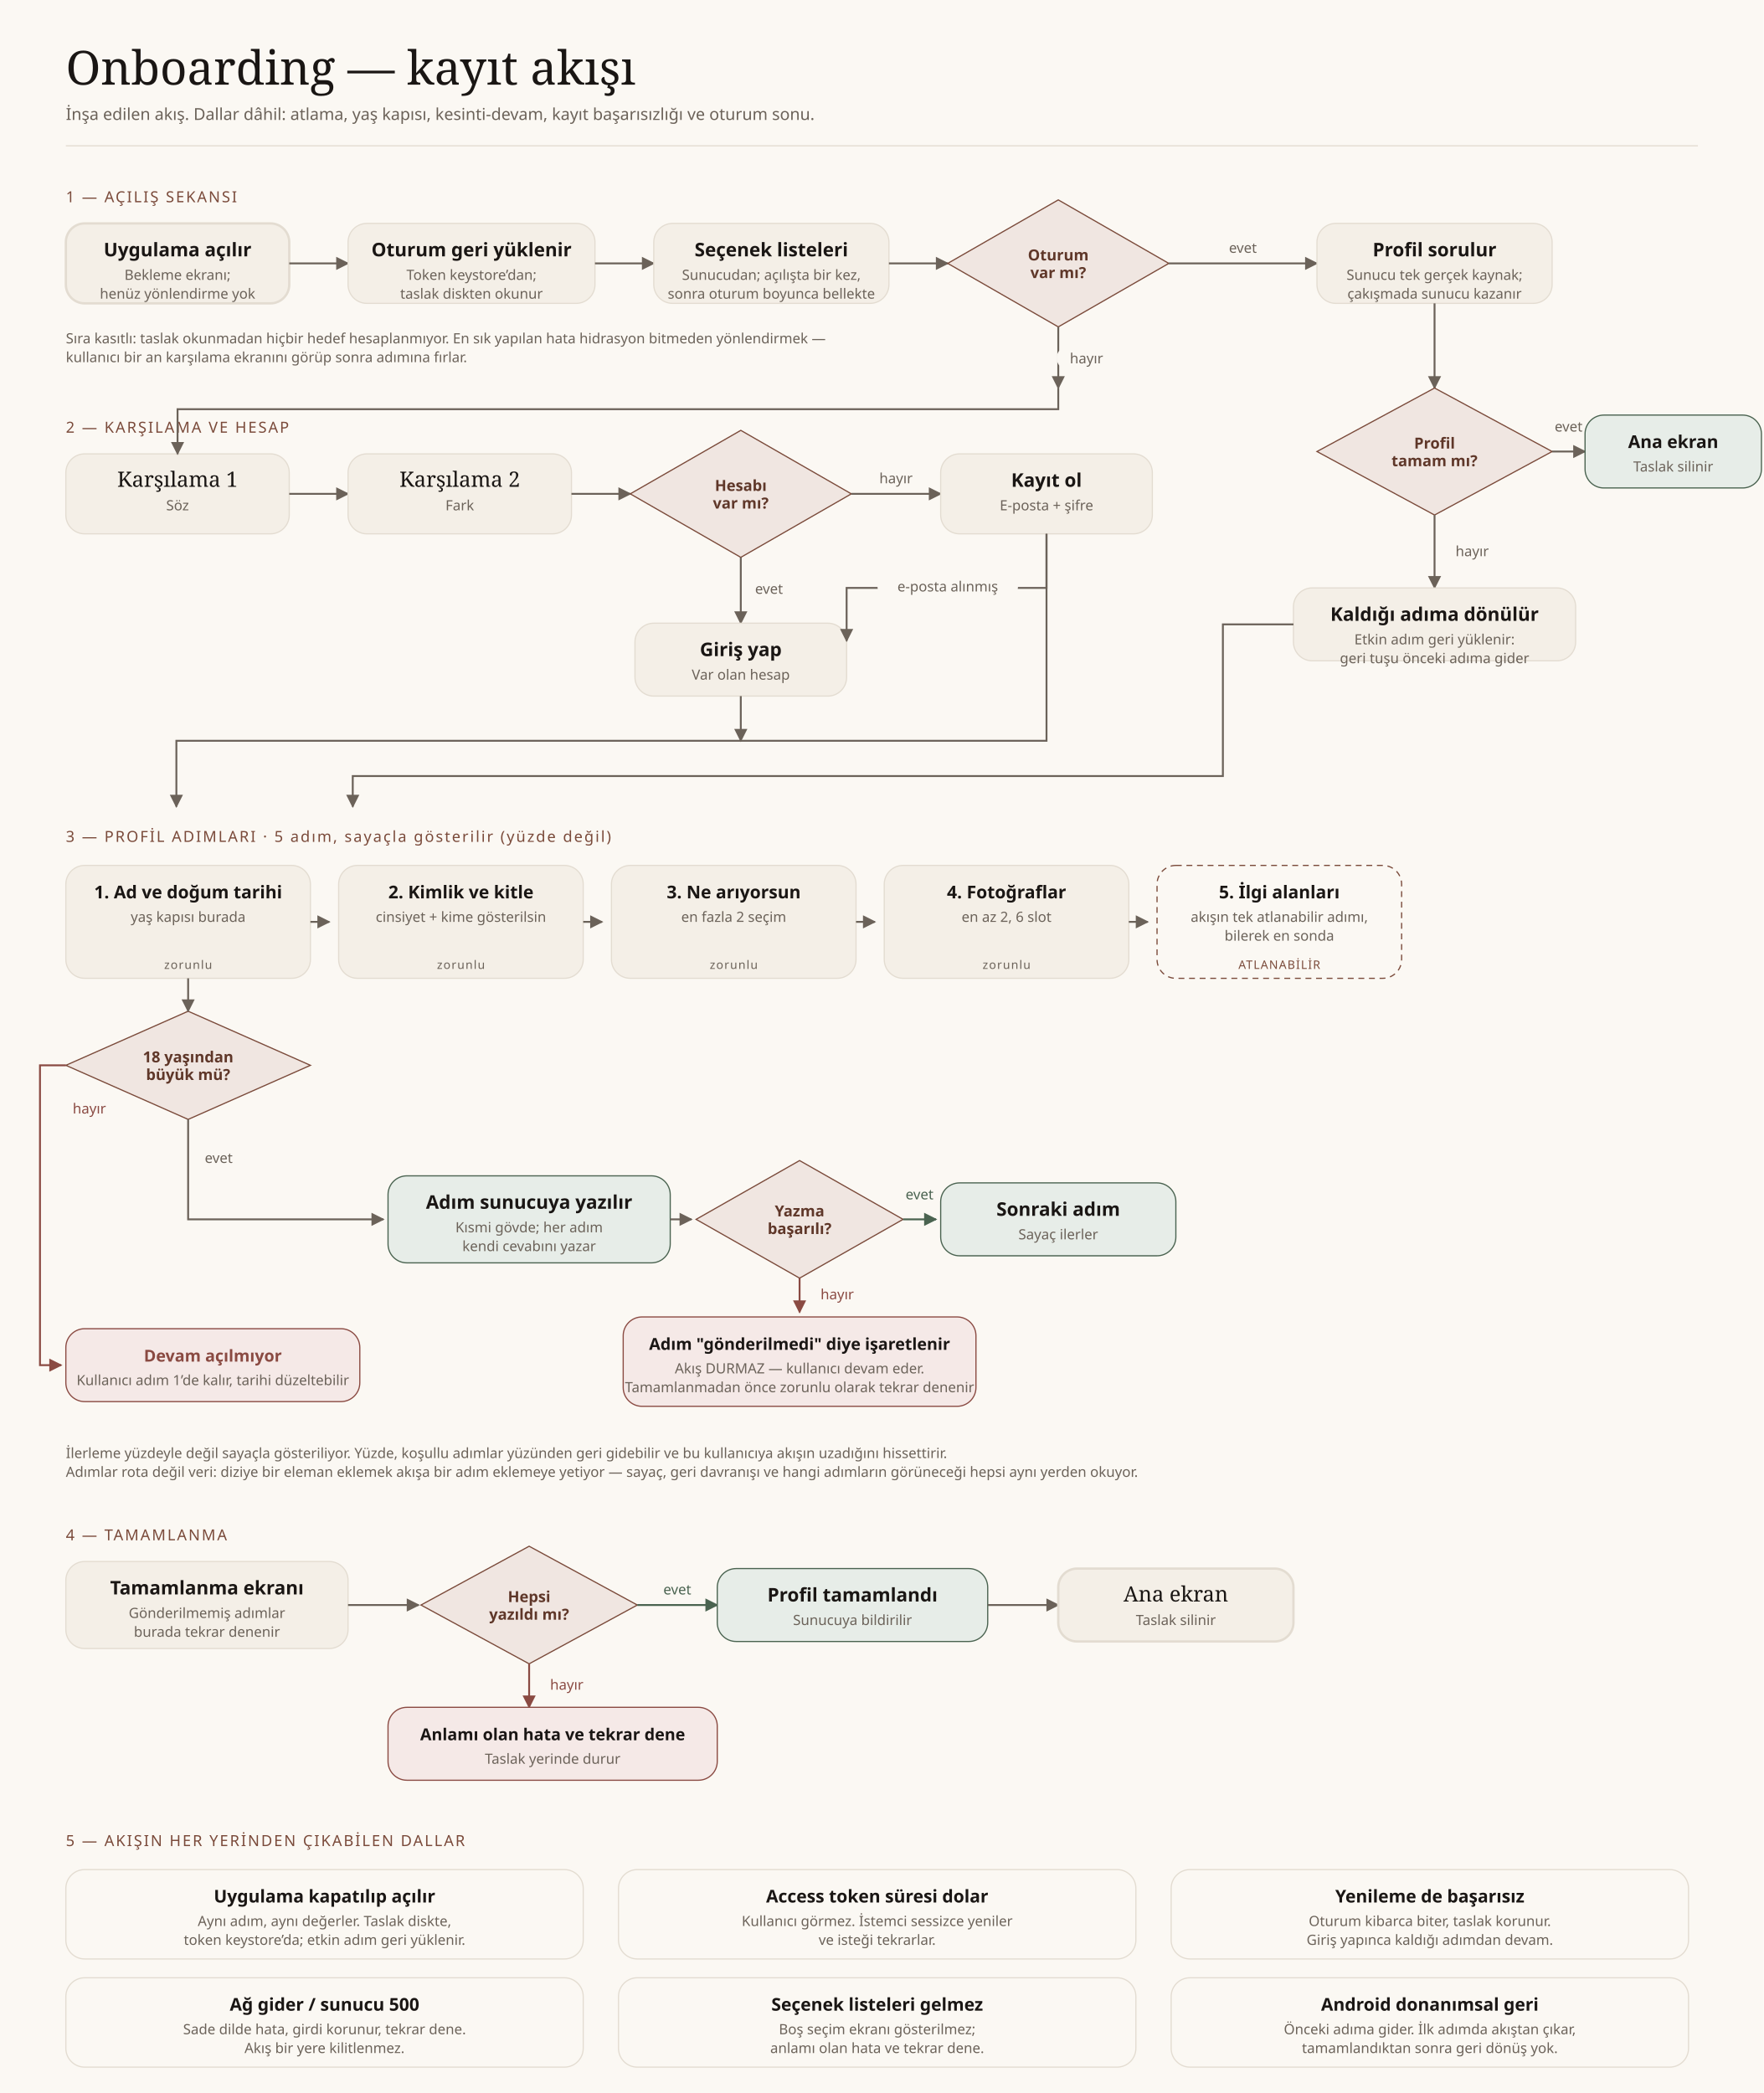
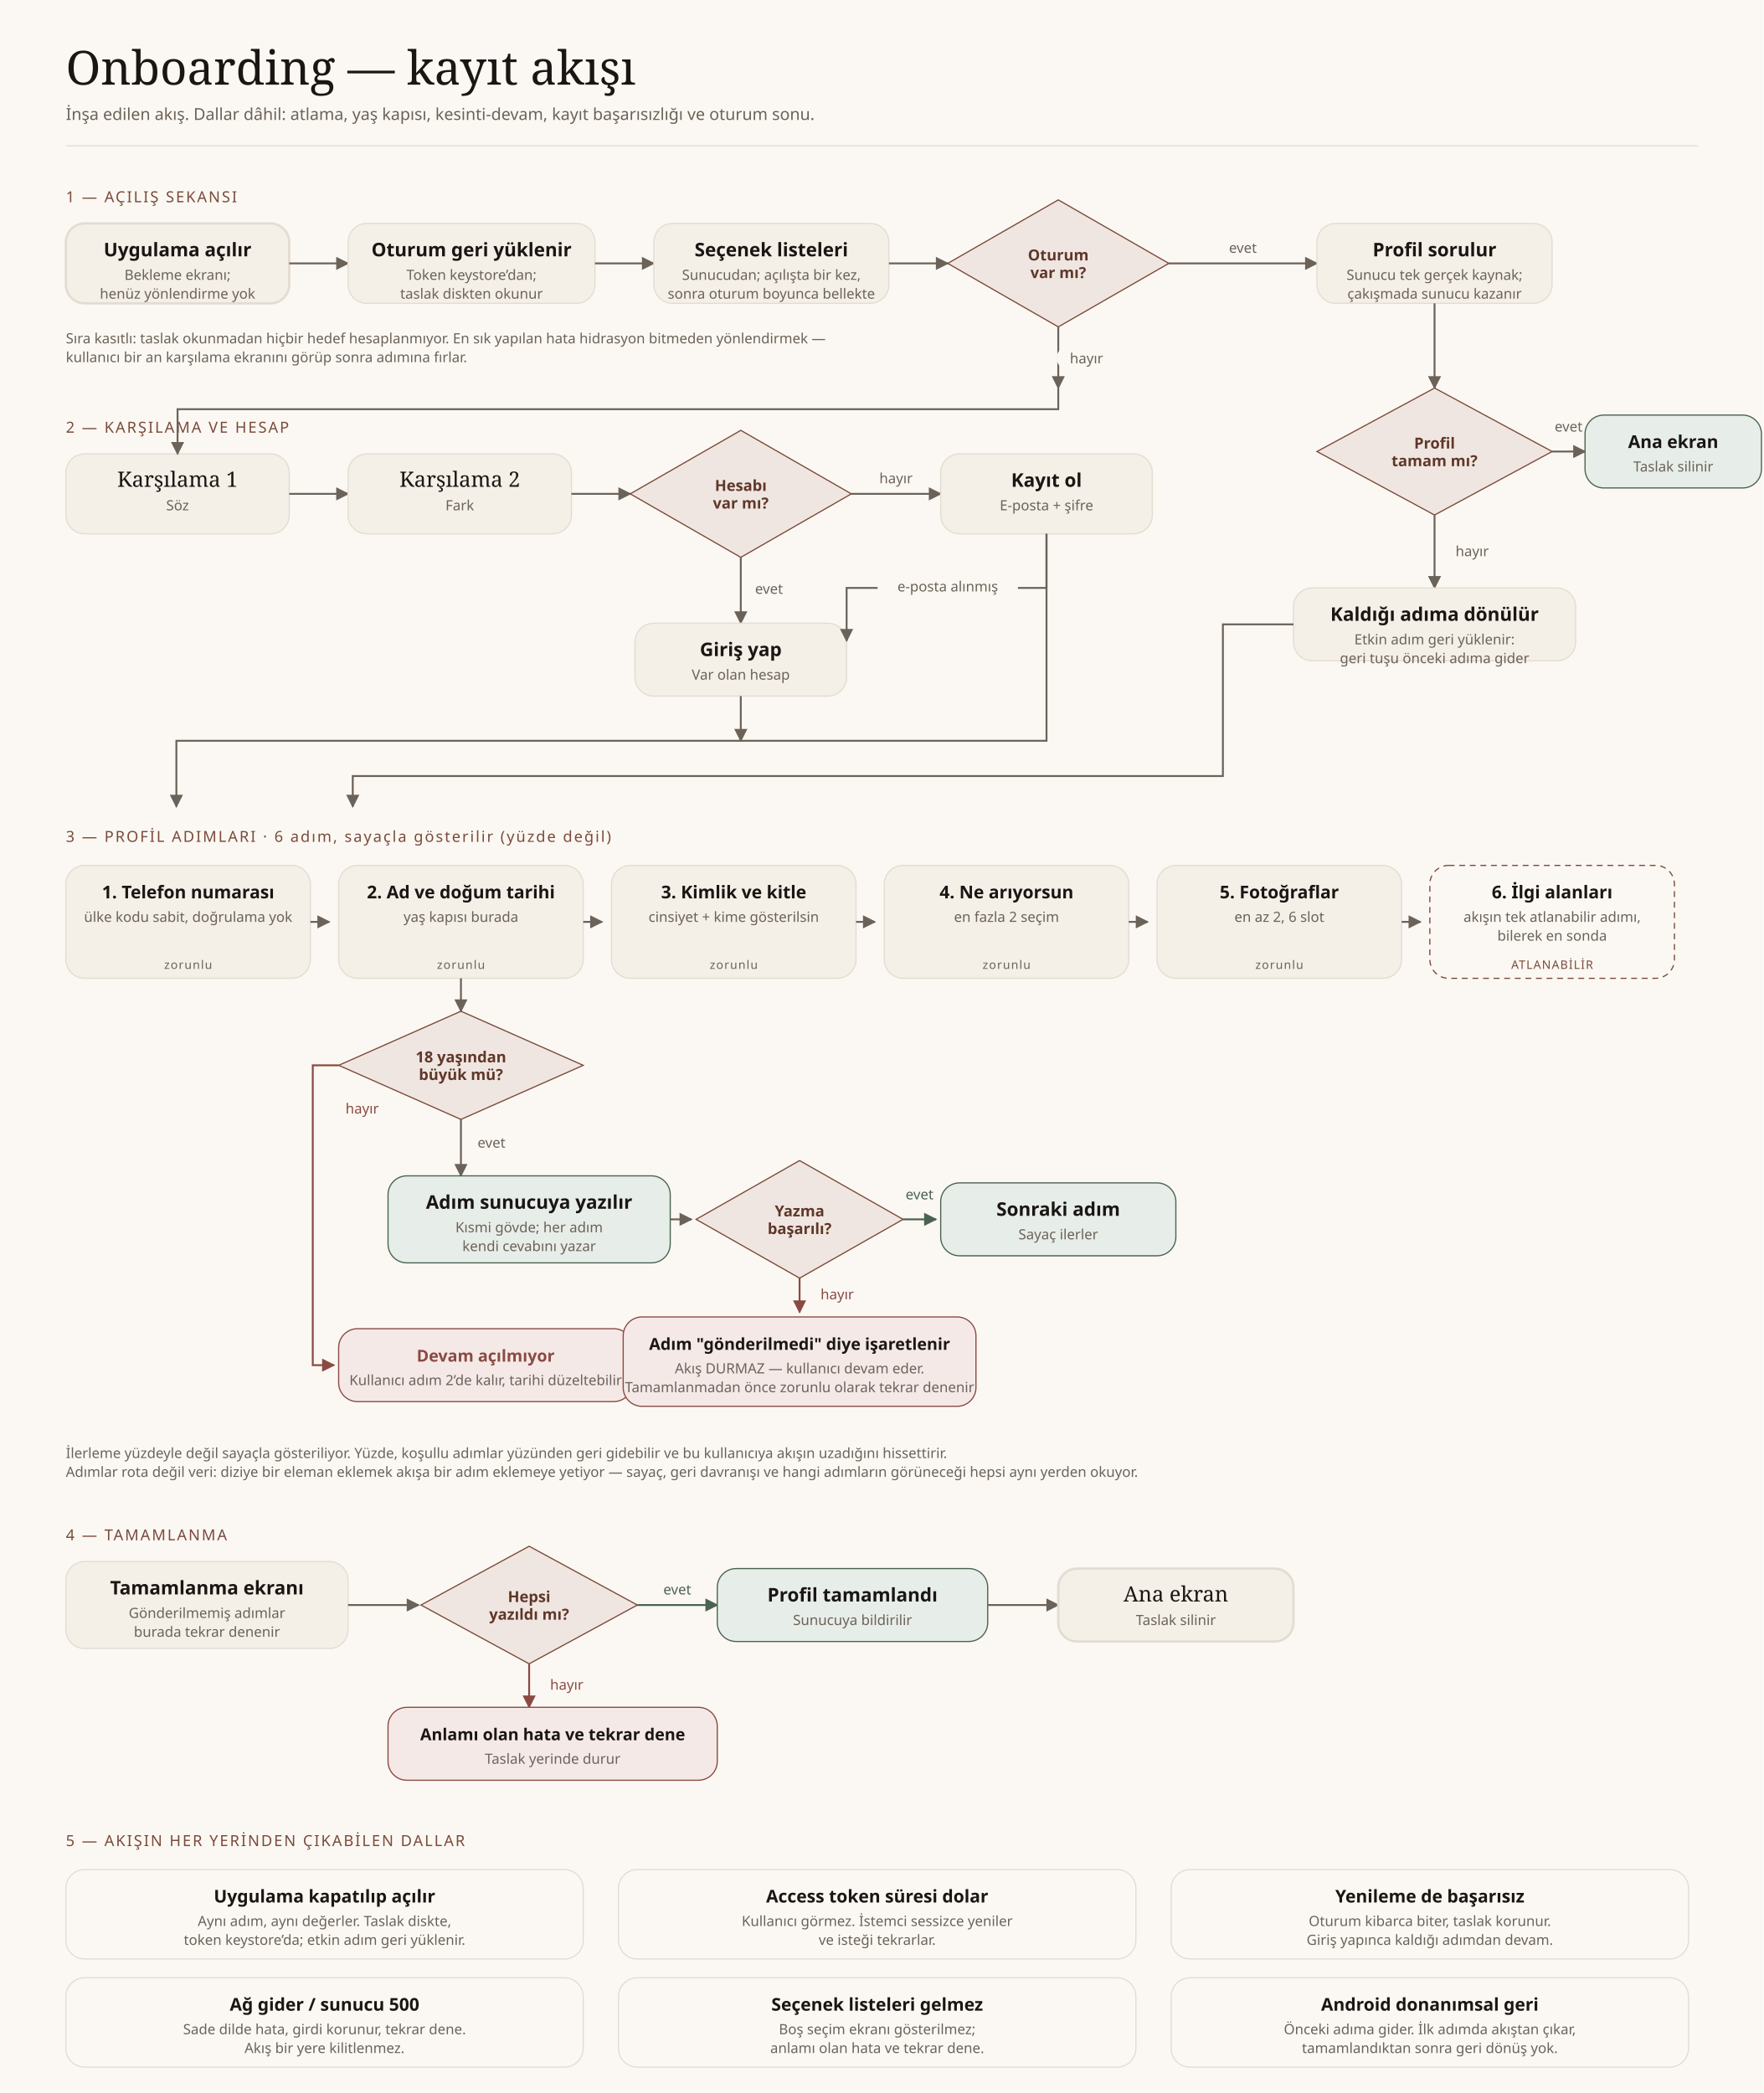
<svg xmlns="http://www.w3.org/2000/svg" width="1500" height="1780" viewBox="0 0 1500 1780" font-family="'Figtree','Segoe UI',system-ui,-apple-system,sans-serif">
  <defs>
    <marker id="arrow" viewBox="0 0 10 10" refX="9" refY="5" markerWidth="7" markerHeight="7" orient="auto-start-reverse">
      <path d="M 0 0 L 10 5 L 0 10 z" fill="#6B6259" />
    </marker>
    <marker id="arrowRed" viewBox="0 0 10 10" refX="9" refY="5" markerWidth="7" markerHeight="7" orient="auto-start-reverse">
      <path d="M 0 0 L 10 5 L 0 10 z" fill="#8A4A42" />
    </marker>
    <marker id="arrowGreen" viewBox="0 0 10 10" refX="9" refY="5" markerWidth="7" markerHeight="7" orient="auto-start-reverse">
      <path d="M 0 0 L 10 5 L 0 10 z" fill="#4A6350" />
    </marker>
  </defs>
  <rect width="1500" height="1780" fill="#FBF8F3" />
  <text x="56" y="72" font-family="'Newsreader','Iowan Old Style',Georgia,serif" font-size="40" fill="#1A1614">Onboarding — kayıt akışı</text>
  <text x="56" y="102" font-size="14" fill="#6B6259">İnşa edilen akış. Dallar dâhil: atlama, yaş kapısı, kesinti-devam, kayıt başarısızlığı ve oturum sonu.</text>
  <line x1="56" y1="124" x2="1444" y2="124" stroke="#E3DCD1" />
  <text x="56" y="172" font-size="13" letter-spacing="1.4" fill="#7A4A3A">1 — AÇILIŞ SEKANSI</text>
  <rect x="56" y="190" width="190" height="68" rx="16" fill="#F4EFE7" stroke="#E3DCD1" stroke-width="2" />
  <text x="151" y="218" text-anchor="middle" font-family="'Figtree','Segoe UI',system-ui,-apple-system,sans-serif" font-size="16" font-weight="600" fill="#1A1614">Uygulama açılır</text>
  <text x="151" y="238" text-anchor="middle" font-size="12" fill="#6B6259">Bekleme ekranı;</text>
  <text x="151" y="254" text-anchor="middle" font-size="12" fill="#6B6259">henüz yönlendirme yok</text>
  <path d="M 246 224 L 296 224" fill="none" stroke="#6B6259" stroke-width="1.6" marker-end="url(#arrow)" />
  <rect x="296" y="190" width="210" height="68" rx="16" fill="#F4EFE7" stroke="#E3DCD1" stroke-width="1" />
  <text x="401" y="218" text-anchor="middle" font-family="'Figtree','Segoe UI',system-ui,-apple-system,sans-serif" font-size="16" font-weight="600" fill="#1A1614">Oturum geri yüklenir</text>
  <text x="401" y="238" text-anchor="middle" font-size="12" fill="#6B6259">Token keystore’dan;</text>
  <text x="401" y="254" text-anchor="middle" font-size="12" fill="#6B6259">taslak diskten okunur</text>
  <path d="M 506 224 L 556 224" fill="none" stroke="#6B6259" stroke-width="1.6" marker-end="url(#arrow)" />
  <rect x="556" y="190" width="200" height="68" rx="16" fill="#F4EFE7" stroke="#E3DCD1" stroke-width="1" />
  <text x="656" y="218" text-anchor="middle" font-family="'Figtree','Segoe UI',system-ui,-apple-system,sans-serif" font-size="16" font-weight="600" fill="#1A1614">Seçenek listeleri</text>
  <text x="656" y="238" text-anchor="middle" font-size="12" fill="#6B6259">Sunucudan; açılışta bir kez,</text>
  <text x="656" y="254" text-anchor="middle" font-size="12" fill="#6B6259">sonra oturum boyunca bellekte</text>
  <path d="M 756 224 L 806 224" fill="none" stroke="#6B6259" stroke-width="1.6" marker-end="url(#arrow)" />
  <path d="M 900 170 L 994 224 L 900 278 L 806 224 Z" fill="#F0E6E1" stroke="#7A4A3A" />
  <text x="900" y="221.5" text-anchor="middle" font-size="13" font-weight="600" fill="#5F3729">Oturum</text>
  <text x="900" y="236.5" text-anchor="middle" font-size="13" font-weight="600" fill="#5F3729">var mı?</text>
  <text x="56" y="292" font-size="12" fill="#6B6259">Sıra kasıtlı: taslak okunmadan hiçbir hedef hesaplanmıyor. En sık yapılan hata hidrasyon bitmeden yönlendirmek —</text>
  <text x="56" y="308" font-size="12" fill="#6B6259">kullanıcı bir an karşılama ekranını görüp sonra adımına fırlar.</text>
  <path d="M 900 278 L 900 330" fill="none" stroke="#6B6259" stroke-width="1.6" marker-end="url(#arrow)" />
  <rect x="898.75" y="295" width="50.5" height="19" rx="9" fill="#FBF8F3" />
  <text x="924" y="309" text-anchor="middle" font-size="12" fill="#6B6259">hayır</text>
  <path d="M 994 224 L 1120 224" fill="none" stroke="#6B6259" stroke-width="1.6" marker-end="url(#arrow)" />
  <rect x="1035.2" y="201" width="43.6" height="19" rx="9" fill="#FBF8F3" />
  <text x="1057" y="215" text-anchor="middle" font-size="12" fill="#6B6259">evet</text>
  <rect x="1120" y="190" width="200" height="68" rx="16" fill="#F4EFE7" stroke="#E3DCD1" stroke-width="1" />
  <text x="1220" y="218" text-anchor="middle" font-family="'Figtree','Segoe UI',system-ui,-apple-system,sans-serif" font-size="16" font-weight="600" fill="#1A1614">Profil sorulur</text>
  <text x="1220" y="238" text-anchor="middle" font-size="12" fill="#6B6259">Sunucu tek gerçek kaynak;</text>
  <text x="1220" y="254" text-anchor="middle" font-size="12" fill="#6B6259">çakışmada sunucu kazanır</text>
  <path d="M 1220 258 L 1220 330" fill="none" stroke="#6B6259" stroke-width="1.6" marker-end="url(#arrow)" />
  <path d="M 1220 330 L 1320 384 L 1220 438 L 1120 384 Z" fill="#F0E6E1" stroke="#7A4A3A" />
  <text x="1220" y="381.5" text-anchor="middle" font-size="13" font-weight="600" fill="#5F3729">Profil</text>
  <text x="1220" y="396.5" text-anchor="middle" font-size="13" font-weight="600" fill="#5F3729">tamam mı?</text>
  <text x="56" y="368" font-size="13" letter-spacing="1.4" fill="#7A4A3A">2 — KARŞILAMA VE HESAP</text>
  <rect x="56" y="386" width="190" height="68" rx="16" fill="#F4EFE7" stroke="#E3DCD1" stroke-width="1" />
  <text x="151" y="414" text-anchor="middle" font-family="'Newsreader','Iowan Old Style',Georgia,serif" font-size="18" font-weight="400" fill="#1A1614">Karşılama 1</text>
  <text x="151" y="434" text-anchor="middle" font-size="12" fill="#6B6259">Söz</text>
  <path d="M 246 420 L 296 420" fill="none" stroke="#6B6259" stroke-width="1.6" marker-end="url(#arrow)" />
  <rect x="296" y="386" width="190" height="68" rx="16" fill="#F4EFE7" stroke="#E3DCD1" stroke-width="1" />
  <text x="391" y="414" text-anchor="middle" font-family="'Newsreader','Iowan Old Style',Georgia,serif" font-size="18" font-weight="400" fill="#1A1614">Karşılama 2</text>
  <text x="391" y="434" text-anchor="middle" font-size="12" fill="#6B6259">Fark</text>
  <path d="M 486 420 L 536 420" fill="none" stroke="#6B6259" stroke-width="1.6" marker-end="url(#arrow)" />
  <path d="M 630 366 L 724 420 L 630 474 L 536 420 Z" fill="#F0E6E1" stroke="#7A4A3A" />
  <text x="630" y="417.5" text-anchor="middle" font-size="13" font-weight="600" fill="#5F3729">Hesabı</text>
  <text x="630" y="432.5" text-anchor="middle" font-size="13" font-weight="600" fill="#5F3729">var mı?</text>
  <path d="M 724 420 L 800 420" fill="none" stroke="#6B6259" stroke-width="1.6" marker-end="url(#arrow)" />
  <rect x="736.75" y="397" width="50.5" height="19" rx="9" fill="#FBF8F3" />
  <text x="762" y="411" text-anchor="middle" font-size="12" fill="#6B6259">hayır</text>
  <rect x="800" y="386" width="180" height="68" rx="16" fill="#F4EFE7" stroke="#E3DCD1" stroke-width="1" />
  <text x="890" y="414" text-anchor="middle" font-family="'Figtree','Segoe UI',system-ui,-apple-system,sans-serif" font-size="16" font-weight="600" fill="#1A1614">Kayıt ol</text>
  <text x="890" y="434" text-anchor="middle" font-size="12" fill="#6B6259">E-posta + şifre</text>
  <path d="M 630 474 L 630 530" fill="none" stroke="#6B6259" stroke-width="1.6" marker-end="url(#arrow)" />
  <rect x="632.2" y="491" width="43.6" height="19" rx="9" fill="#FBF8F3" />
  <text x="654" y="505" text-anchor="middle" font-size="12" fill="#6B6259">evet</text>
  <rect x="540" y="530" width="180" height="62" rx="16" fill="#F4EFE7" stroke="#E3DCD1" stroke-width="1" />
  <text x="630" y="558" text-anchor="middle" font-family="'Figtree','Segoe UI',system-ui,-apple-system,sans-serif" font-size="16" font-weight="600" fill="#1A1614">Giriş yap</text>
  <text x="630" y="578" text-anchor="middle" font-size="12" fill="#6B6259">Var olan hesap</text>
  <path d="M 890 454 L 890 500 L 720 500 L 720 545" fill="none" stroke="#6B6259" stroke-width="1.6" marker-end="url(#arrow)" />
  <rect x="746.25" y="489" width="119.5" height="19" rx="9" fill="#FBF8F3" />
  <text x="806" y="503" text-anchor="middle" font-size="12" fill="#6B6259">e-posta alınmış</text>
  <path d="M 890 454 L 890 630 L 150 630 L 150 686" fill="none" stroke="#6B6259" stroke-width="1.6" marker-end="url(#arrow)" />
  <path d="M 630 592 L 630 630" fill="none" stroke="#6B6259" stroke-width="1.6" marker-end="url(#arrow)" />
  <path d="M 900 330 L 900 348 L 151 348 L 151 386" fill="none" stroke="#6B6259" stroke-width="1.6" marker-end="url(#arrow)" />
  <path d="M 1320 384 L 1348 384" fill="none" stroke="#6B6259" stroke-width="1.6" marker-end="url(#arrow)" />
  <rect x="1312.2" y="353" width="43.6" height="19" rx="9" fill="#FBF8F3" />
  <text x="1334" y="367" text-anchor="middle" font-size="12" fill="#6B6259">evet</text>
  <rect x="1348" y="353" width="150" height="62" rx="16" fill="#E7EDE8" stroke="#4A6350" stroke-width="1" />
  <text x="1423" y="381" text-anchor="middle" font-family="'Figtree','Segoe UI',system-ui,-apple-system,sans-serif" font-size="15" font-weight="600" fill="#1A1614">Ana ekran</text>
  <text x="1423" y="401" text-anchor="middle" font-size="12" fill="#6B6259">Taslak silinir</text>
  <path d="M 1220 438 L 1220 500" fill="none" stroke="#6B6259" stroke-width="1.6" marker-end="url(#arrow)" />
  <rect x="1226.75" y="459" width="50.5" height="19" rx="9" fill="#FBF8F3" />
  <text x="1252" y="473" text-anchor="middle" font-size="12" fill="#6B6259">hayır</text>
  <rect x="1100" y="500" width="240" height="62" rx="16" fill="#F4EFE7" stroke="#E3DCD1" stroke-width="1" />
  <text x="1220" y="528" text-anchor="middle" font-family="'Figtree','Segoe UI',system-ui,-apple-system,sans-serif" font-size="16" font-weight="600" fill="#1A1614">Kaldığı adıma dönülür</text>
  <text x="1220" y="548" text-anchor="middle" font-size="12" fill="#6B6259">Etkin adım geri yüklenir:</text>
  <text x="1220" y="564" text-anchor="middle" font-size="12" fill="#6B6259">geri tuşu önceki adıma gider</text>
  <path d="M 1100 531 L 1040 531 L 1040 660 L 300 660 L 300 686" fill="none" stroke="#6B6259" stroke-width="1.6" marker-end="url(#arrow)" />
-   <text x="56" y="716" font-size="13" letter-spacing="1.4" fill="#7A4A3A">3 — PROFİL ADIMLARI · 5 adım, sayaçla gösterilir (yüzde değil)</text>
+   <text x="56" y="716" font-size="13" letter-spacing="1.4" fill="#7A4A3A">3 — PROFİL ADIMLARI · 6 adım, sayaçla gösterilir (yüzde değil)</text>
  <rect x="56" y="736" width="208" height="96" rx="16" fill="#F4EFE7" stroke="#E3DCD1" stroke-width="1" />
-   <text x="160" y="764" text-anchor="middle" font-family="'Figtree','Segoe UI',system-ui,-apple-system,sans-serif" font-size="15" font-weight="600" fill="#1A1614">1. Ad ve doğum tarihi</text>
-   <text x="160" y="784" text-anchor="middle" font-size="12" fill="#6B6259">yaş kapısı burada</text>
+   <text x="160" y="764" text-anchor="middle" font-family="'Figtree','Segoe UI',system-ui,-apple-system,sans-serif" font-size="15" font-weight="600" fill="#1A1614">1. Telefon numarası</text>
+   <text x="160" y="784" text-anchor="middle" font-size="12" fill="#6B6259">ülke kodu sabit, doğrulama yok</text>
  <text x="160" y="824" text-anchor="middle" font-size="10" letter-spacing="0.8" fill="#6B6259">zorunlu</text>
  <path d="M 264 784 L 280 784" fill="none" stroke="#6B6259" stroke-width="1.6" marker-end="url(#arrow)" />
  <rect x="288" y="736" width="208" height="96" rx="16" fill="#F4EFE7" stroke="#E3DCD1" stroke-width="1" />
-   <text x="392" y="764" text-anchor="middle" font-family="'Figtree','Segoe UI',system-ui,-apple-system,sans-serif" font-size="15" font-weight="600" fill="#1A1614">2. Kimlik ve kitle</text>
-   <text x="392" y="784" text-anchor="middle" font-size="12" fill="#6B6259">cinsiyet + kime gösterilsin</text>
+   <text x="392" y="764" text-anchor="middle" font-family="'Figtree','Segoe UI',system-ui,-apple-system,sans-serif" font-size="15" font-weight="600" fill="#1A1614">2. Ad ve doğum tarihi</text>
+   <text x="392" y="784" text-anchor="middle" font-size="12" fill="#6B6259">yaş kapısı burada</text>
  <text x="392" y="824" text-anchor="middle" font-size="10" letter-spacing="0.8" fill="#6B6259">zorunlu</text>
  <path d="M 496 784 L 512 784" fill="none" stroke="#6B6259" stroke-width="1.6" marker-end="url(#arrow)" />
  <rect x="520" y="736" width="208" height="96" rx="16" fill="#F4EFE7" stroke="#E3DCD1" stroke-width="1" />
-   <text x="624" y="764" text-anchor="middle" font-family="'Figtree','Segoe UI',system-ui,-apple-system,sans-serif" font-size="15" font-weight="600" fill="#1A1614">3. Ne arıyorsun</text>
-   <text x="624" y="784" text-anchor="middle" font-size="12" fill="#6B6259">en fazla 2 seçim</text>
+   <text x="624" y="764" text-anchor="middle" font-family="'Figtree','Segoe UI',system-ui,-apple-system,sans-serif" font-size="15" font-weight="600" fill="#1A1614">3. Kimlik ve kitle</text>
+   <text x="624" y="784" text-anchor="middle" font-size="12" fill="#6B6259">cinsiyet + kime gösterilsin</text>
  <text x="624" y="824" text-anchor="middle" font-size="10" letter-spacing="0.8" fill="#6B6259">zorunlu</text>
  <path d="M 728 784 L 744 784" fill="none" stroke="#6B6259" stroke-width="1.6" marker-end="url(#arrow)" />
  <rect x="752" y="736" width="208" height="96" rx="16" fill="#F4EFE7" stroke="#E3DCD1" stroke-width="1" />
-   <text x="856" y="764" text-anchor="middle" font-family="'Figtree','Segoe UI',system-ui,-apple-system,sans-serif" font-size="15" font-weight="600" fill="#1A1614">4. Fotoğraflar</text>
-   <text x="856" y="784" text-anchor="middle" font-size="12" fill="#6B6259">en az 2, 6 slot</text>
+   <text x="856" y="764" text-anchor="middle" font-family="'Figtree','Segoe UI',system-ui,-apple-system,sans-serif" font-size="15" font-weight="600" fill="#1A1614">4. Ne arıyorsun</text>
+   <text x="856" y="784" text-anchor="middle" font-size="12" fill="#6B6259">en fazla 2 seçim</text>
  <text x="856" y="824" text-anchor="middle" font-size="10" letter-spacing="0.8" fill="#6B6259">zorunlu</text>
  <path d="M 960 784 L 976 784" fill="none" stroke="#6B6259" stroke-width="1.6" marker-end="url(#arrow)" />
-   <rect x="984" y="736" width="208" height="96" rx="16" fill="#FBF8F3" stroke="#7A4A3A" stroke-width="1" stroke-dasharray="5 4" />
-   <text x="1088" y="764" text-anchor="middle" font-family="'Figtree','Segoe UI',system-ui,-apple-system,sans-serif" font-size="15" font-weight="600" fill="#1A1614">5. İlgi alanları</text>
-   <text x="1088" y="784" text-anchor="middle" font-size="12" fill="#6B6259">akışın tek atlanabilir adımı,</text>
-   <text x="1088" y="800" text-anchor="middle" font-size="12" fill="#6B6259">bilerek en sonda</text>
-   <text x="1088" y="824" text-anchor="middle" font-size="10" letter-spacing="0.8" fill="#7A4A3A">ATLANABİLİR</text>
-   <path d="M 160 860 L 264 906 L 160 952 L 56 906 Z" fill="#F0E6E1" stroke="#7A4A3A" />
-   <text x="160" y="903.5" text-anchor="middle" font-size="13" font-weight="600" fill="#5F3729">18 yaşından</text>
-   <text x="160" y="918.5" text-anchor="middle" font-size="13" font-weight="600" fill="#5F3729">büyük mü?</text>
-   <path d="M 160 832 L 160 860" fill="none" stroke="#6B6259" stroke-width="1.6" marker-end="url(#arrow)" />
-   <path d="M 56 906 L 34 906 L 34 1161 L 52 1161" fill="none" stroke="#8A4A42" stroke-width="1.6" marker-end="url(#arrowRed)" />
-   <rect x="50.75" y="933" width="50.5" height="19" rx="9" fill="#FBF8F3" />
-   <text x="76" y="947" text-anchor="middle" font-size="12" fill="#8A4A42">hayır</text>
-   <rect x="56" y="1130" width="250" height="62" rx="16" fill="#F5E9E7" stroke="#8A4A42" stroke-width="1" />
-   <text x="181" y="1158" text-anchor="middle" font-family="'Figtree','Segoe UI',system-ui,-apple-system,sans-serif" font-size="14" font-weight="600" fill="#8A4A42">Devam açılmıyor</text>
-   <text x="181" y="1178" text-anchor="middle" font-size="12" fill="#6B6259">Kullanıcı adım 1’de kalır, tarihi düzeltebilir</text>
-   <path d="M 160 952 L 160 1037 L 326 1037" fill="none" stroke="#6B6259" stroke-width="1.6" marker-end="url(#arrow)" />
-   <rect x="164.2" y="975" width="43.6" height="19" rx="9" fill="#FBF8F3" />
-   <text x="186" y="989" text-anchor="middle" font-size="12" fill="#6B6259">evet</text>
+   <rect x="984" y="736" width="208" height="96" rx="16" fill="#F4EFE7" stroke="#E3DCD1" stroke-width="1" />
+   <text x="1088" y="764" text-anchor="middle" font-family="'Figtree','Segoe UI',system-ui,-apple-system,sans-serif" font-size="15" font-weight="600" fill="#1A1614">5. Fotoğraflar</text>
+   <text x="1088" y="784" text-anchor="middle" font-size="12" fill="#6B6259">en az 2, 6 slot</text>
+   <text x="1088" y="824" text-anchor="middle" font-size="10" letter-spacing="0.8" fill="#6B6259">zorunlu</text>
+   <path d="M 1192 784 L 1208 784" fill="none" stroke="#6B6259" stroke-width="1.6" marker-end="url(#arrow)" />
+   <rect x="1216" y="736" width="208" height="96" rx="16" fill="#FBF8F3" stroke="#7A4A3A" stroke-width="1" stroke-dasharray="5 4" />
+   <text x="1320" y="764" text-anchor="middle" font-family="'Figtree','Segoe UI',system-ui,-apple-system,sans-serif" font-size="15" font-weight="600" fill="#1A1614">6. İlgi alanları</text>
+   <text x="1320" y="784" text-anchor="middle" font-size="12" fill="#6B6259">akışın tek atlanabilir adımı,</text>
+   <text x="1320" y="800" text-anchor="middle" font-size="12" fill="#6B6259">bilerek en sonda</text>
+   <text x="1320" y="824" text-anchor="middle" font-size="10" letter-spacing="0.8" fill="#7A4A3A">ATLANABİLİR</text>
+   <path d="M 392 860 L 496 906 L 392 952 L 288 906 Z" fill="#F0E6E1" stroke="#7A4A3A" />
+   <text x="392" y="903.5" text-anchor="middle" font-size="13" font-weight="600" fill="#5F3729">18 yaşından</text>
+   <text x="392" y="918.5" text-anchor="middle" font-size="13" font-weight="600" fill="#5F3729">büyük mü?</text>
+   <path d="M 392 832 L 392 860" fill="none" stroke="#6B6259" stroke-width="1.6" marker-end="url(#arrow)" />
+   <path d="M 288 906 L 266 906 L 266 1161 L 284 1161" fill="none" stroke="#8A4A42" stroke-width="1.6" marker-end="url(#arrowRed)" />
+   <rect x="282.75" y="933" width="50.5" height="19" rx="9" fill="#FBF8F3" />
+   <text x="308" y="947" text-anchor="middle" font-size="12" fill="#8A4A42">hayır</text>
+   <rect x="288" y="1130" width="250" height="62" rx="16" fill="#F5E9E7" stroke="#8A4A42" stroke-width="1" />
+   <text x="413" y="1158" text-anchor="middle" font-family="'Figtree','Segoe UI',system-ui,-apple-system,sans-serif" font-size="14" font-weight="600" fill="#8A4A42">Devam açılmıyor</text>
+   <text x="413" y="1178" text-anchor="middle" font-size="12" fill="#6B6259">Kullanıcı adım 2’de kalır, tarihi düzeltebilir</text>
+   <path d="M 392 952 L 392 1000" fill="none" stroke="#6B6259" stroke-width="1.6" marker-end="url(#arrow)" />
+   <rect x="396.2" y="962" width="43.6" height="19" rx="9" fill="#FBF8F3" />
+   <text x="418" y="976" text-anchor="middle" font-size="12" fill="#6B6259">evet</text>
  <rect x="330" y="1000" width="240" height="74" rx="16" fill="#E7EDE8" stroke="#4A6350" stroke-width="1" />
  <text x="450" y="1028" text-anchor="middle" font-family="'Figtree','Segoe UI',system-ui,-apple-system,sans-serif" font-size="16" font-weight="600" fill="#1A1614">Adım sunucuya yazılır</text>
  <text x="450" y="1048" text-anchor="middle" font-size="12" fill="#6B6259">Kısmi gövde; her adım</text>
  <text x="450" y="1064" text-anchor="middle" font-size="12" fill="#6B6259">kendi cevabını yazar</text>
  <path d="M 570 1037 L 588 1037" fill="none" stroke="#6B6259" stroke-width="1.6" marker-end="url(#arrow)" />
  <path d="M 680 987 L 768 1037 L 680 1087 L 592 1037 Z" fill="#F0E6E1" stroke="#7A4A3A" />
  <text x="680" y="1034.5" text-anchor="middle" font-size="13" font-weight="600" fill="#5F3729">Yazma</text>
  <text x="680" y="1049.5" text-anchor="middle" font-size="13" font-weight="600" fill="#5F3729">başarılı?</text>
  <path d="M 768 1037 L 796 1037" fill="none" stroke="#4A6350" stroke-width="1.6" marker-end="url(#arrowGreen)" />
  <rect x="760.2" y="1006" width="43.6" height="19" rx="9" fill="#FBF8F3" />
  <text x="782" y="1020" text-anchor="middle" font-size="12" fill="#4A6350">evet</text>
  <rect x="800" y="1006" width="200" height="62" rx="16" fill="#E7EDE8" stroke="#4A6350" stroke-width="1" />
  <text x="900" y="1034" text-anchor="middle" font-family="'Figtree','Segoe UI',system-ui,-apple-system,sans-serif" font-size="16" font-weight="600" fill="#1A1614">Sonraki adım</text>
  <text x="900" y="1054" text-anchor="middle" font-size="12" fill="#6B6259">Sayaç ilerler</text>
  <path d="M 680 1087 L 680 1116" fill="none" stroke="#8A4A42" stroke-width="1.6" marker-end="url(#arrowRed)" />
  <rect x="686.75" y="1091" width="50.5" height="19" rx="9" fill="#FBF8F3" />
  <text x="712" y="1105" text-anchor="middle" font-size="12" fill="#8A4A42">hayır</text>
  <rect x="530" y="1120" width="300" height="76" rx="16" fill="#F5E9E7" stroke="#8A4A42" stroke-width="1" />
  <text x="680" y="1148" text-anchor="middle" font-family="'Figtree','Segoe UI',system-ui,-apple-system,sans-serif" font-size="14" font-weight="600" fill="#1A1614">Adım "gönderilmedi" diye işaretlenir</text>
  <text x="680" y="1168" text-anchor="middle" font-size="12" fill="#6B6259">Akış DURMAZ — kullanıcı devam eder.</text>
  <text x="680" y="1184" text-anchor="middle" font-size="12" fill="#6B6259">Tamamlanmadan önce zorunlu olarak tekrar denenir</text>
  <text x="56" y="1240" font-size="12" fill="#6B6259">İlerleme yüzdeyle değil sayaçla gösteriliyor. Yüzde, koşullu adımlar yüzünden geri gidebilir ve bu kullanıcıya akışın uzadığını hissettirir.</text>
  <text x="56" y="1256" font-size="12" fill="#6B6259">Adımlar rota değil veri: diziye bir eleman eklemek akışa bir adım eklemeye yetiyor — sayaç, geri davranışı ve hangi adımların görüneceği hepsi aynı yerden okuyor.</text>
  <text x="56" y="1310" font-size="13" letter-spacing="1.4" fill="#7A4A3A">4 — TAMAMLANMA</text>
  <rect x="56" y="1328" width="240" height="74" rx="16" fill="#F4EFE7" stroke="#E3DCD1" stroke-width="1" />
  <text x="176" y="1356" text-anchor="middle" font-family="'Figtree','Segoe UI',system-ui,-apple-system,sans-serif" font-size="16" font-weight="600" fill="#1A1614">Tamamlanma ekranı</text>
  <text x="176" y="1376" text-anchor="middle" font-size="12" fill="#6B6259">Gönderilmemiş adımlar</text>
  <text x="176" y="1392" text-anchor="middle" font-size="12" fill="#6B6259">burada tekrar denenir</text>
  <path d="M 296 1365 L 356 1365" fill="none" stroke="#6B6259" stroke-width="1.6" marker-end="url(#arrow)" />
  <path d="M 450 1315 L 542 1365 L 450 1415 L 358 1365 Z" fill="#F0E6E1" stroke="#7A4A3A" />
  <text x="450" y="1362.5" text-anchor="middle" font-size="13" font-weight="600" fill="#5F3729">Hepsi</text>
  <text x="450" y="1377.5" text-anchor="middle" font-size="13" font-weight="600" fill="#5F3729">yazıldı mı?</text>
  <path d="M 542 1365 L 610 1365" fill="none" stroke="#4A6350" stroke-width="1.6" marker-end="url(#arrowGreen)" />
  <rect x="554.2" y="1342" width="43.6" height="19" rx="9" fill="#FBF8F3" />
  <text x="576" y="1356" text-anchor="middle" font-size="12" fill="#4A6350">evet</text>
  <rect x="610" y="1334" width="230" height="62" rx="16" fill="#E7EDE8" stroke="#4A6350" stroke-width="1" />
  <text x="725" y="1362" text-anchor="middle" font-family="'Figtree','Segoe UI',system-ui,-apple-system,sans-serif" font-size="16" font-weight="600" fill="#1A1614">Profil tamamlandı</text>
  <text x="725" y="1382" text-anchor="middle" font-size="12" fill="#6B6259">Sunucuya bildirilir</text>
  <path d="M 840 1365 L 900 1365" fill="none" stroke="#6B6259" stroke-width="1.6" marker-end="url(#arrow)" />
  <rect x="900" y="1334" width="200" height="62" rx="16" fill="#F4EFE7" stroke="#E3DCD1" stroke-width="2" />
  <text x="1000" y="1362" text-anchor="middle" font-family="'Newsreader','Iowan Old Style',Georgia,serif" font-size="18" font-weight="400" fill="#1A1614">Ana ekran</text>
  <text x="1000" y="1382" text-anchor="middle" font-size="12" fill="#6B6259">Taslak silinir</text>
  <path d="M 450 1415 L 450 1452" fill="none" stroke="#8A4A42" stroke-width="1.6" marker-end="url(#arrowRed)" />
  <rect x="456.75" y="1423" width="50.5" height="19" rx="9" fill="#FBF8F3" />
  <text x="482" y="1437" text-anchor="middle" font-size="12" fill="#8A4A42">hayır</text>
  <rect x="330" y="1452" width="280" height="62" rx="16" fill="#F5E9E7" stroke="#8A4A42" stroke-width="1" />
  <text x="470" y="1480" text-anchor="middle" font-family="'Figtree','Segoe UI',system-ui,-apple-system,sans-serif" font-size="14" font-weight="600" fill="#1A1614">Anlamı olan hata ve tekrar dene</text>
  <text x="470" y="1500" text-anchor="middle" font-size="12" fill="#6B6259">Taslak yerinde durur</text>
  <text x="56" y="1570" font-size="13" letter-spacing="1.4" fill="#7A4A3A">5 — AKIŞIN HER YERİNDEN ÇIKABİLEN DALLAR</text>
  <rect x="56" y="1590" width="440" height="76" rx="16" fill="#FBF8F3" stroke="#E3DCD1" stroke-width="1" />
  <text x="276" y="1618" text-anchor="middle" font-family="'Figtree','Segoe UI',system-ui,-apple-system,sans-serif" font-size="15" font-weight="600" fill="#1A1614">Uygulama kapatılıp açılır</text>
  <text x="276" y="1638" text-anchor="middle" font-size="12" fill="#6B6259">Aynı adım, aynı değerler. Taslak diskte,</text>
  <text x="276" y="1654" text-anchor="middle" font-size="12" fill="#6B6259">token keystore’da; etkin adım geri yüklenir.</text>
  <rect x="526" y="1590" width="440" height="76" rx="16" fill="#FBF8F3" stroke="#E3DCD1" stroke-width="1" />
  <text x="746" y="1618" text-anchor="middle" font-family="'Figtree','Segoe UI',system-ui,-apple-system,sans-serif" font-size="15" font-weight="600" fill="#1A1614">Access token süresi dolar</text>
  <text x="746" y="1638" text-anchor="middle" font-size="12" fill="#6B6259">Kullanıcı görmez. İstemci sessizce yeniler</text>
  <text x="746" y="1654" text-anchor="middle" font-size="12" fill="#6B6259">ve isteği tekrarlar.</text>
  <rect x="996" y="1590" width="440" height="76" rx="16" fill="#FBF8F3" stroke="#E3DCD1" stroke-width="1" />
  <text x="1216" y="1618" text-anchor="middle" font-family="'Figtree','Segoe UI',system-ui,-apple-system,sans-serif" font-size="15" font-weight="600" fill="#1A1614">Yenileme de başarısız</text>
  <text x="1216" y="1638" text-anchor="middle" font-size="12" fill="#6B6259">Oturum kibarca biter, taslak korunur.</text>
  <text x="1216" y="1654" text-anchor="middle" font-size="12" fill="#6B6259">Giriş yapınca kaldığı adımdan devam.</text>
  <rect x="56" y="1682" width="440" height="76" rx="16" fill="#FBF8F3" stroke="#E3DCD1" stroke-width="1" />
  <text x="276" y="1710" text-anchor="middle" font-family="'Figtree','Segoe UI',system-ui,-apple-system,sans-serif" font-size="15" font-weight="600" fill="#1A1614">Ağ gider / sunucu 500</text>
  <text x="276" y="1730" text-anchor="middle" font-size="12" fill="#6B6259">Sade dilde hata, girdi korunur, tekrar dene.</text>
  <text x="276" y="1746" text-anchor="middle" font-size="12" fill="#6B6259">Akış bir yere kilitlenmez.</text>
  <rect x="526" y="1682" width="440" height="76" rx="16" fill="#FBF8F3" stroke="#E3DCD1" stroke-width="1" />
  <text x="746" y="1710" text-anchor="middle" font-family="'Figtree','Segoe UI',system-ui,-apple-system,sans-serif" font-size="15" font-weight="600" fill="#1A1614">Seçenek listeleri gelmez</text>
  <text x="746" y="1730" text-anchor="middle" font-size="12" fill="#6B6259">Boş seçim ekranı gösterilmez;</text>
  <text x="746" y="1746" text-anchor="middle" font-size="12" fill="#6B6259">anlamı olan hata ve tekrar dene.</text>
  <rect x="996" y="1682" width="440" height="76" rx="16" fill="#FBF8F3" stroke="#E3DCD1" stroke-width="1" />
  <text x="1216" y="1710" text-anchor="middle" font-family="'Figtree','Segoe UI',system-ui,-apple-system,sans-serif" font-size="15" font-weight="600" fill="#1A1614">Android donanımsal geri</text>
  <text x="1216" y="1730" text-anchor="middle" font-size="12" fill="#6B6259">Önceki adıma gider. İlk adımda akıştan çıkar,</text>
  <text x="1216" y="1746" text-anchor="middle" font-size="12" fill="#6B6259">tamamlandıktan sonra geri dönüş yok.</text>
</svg>
